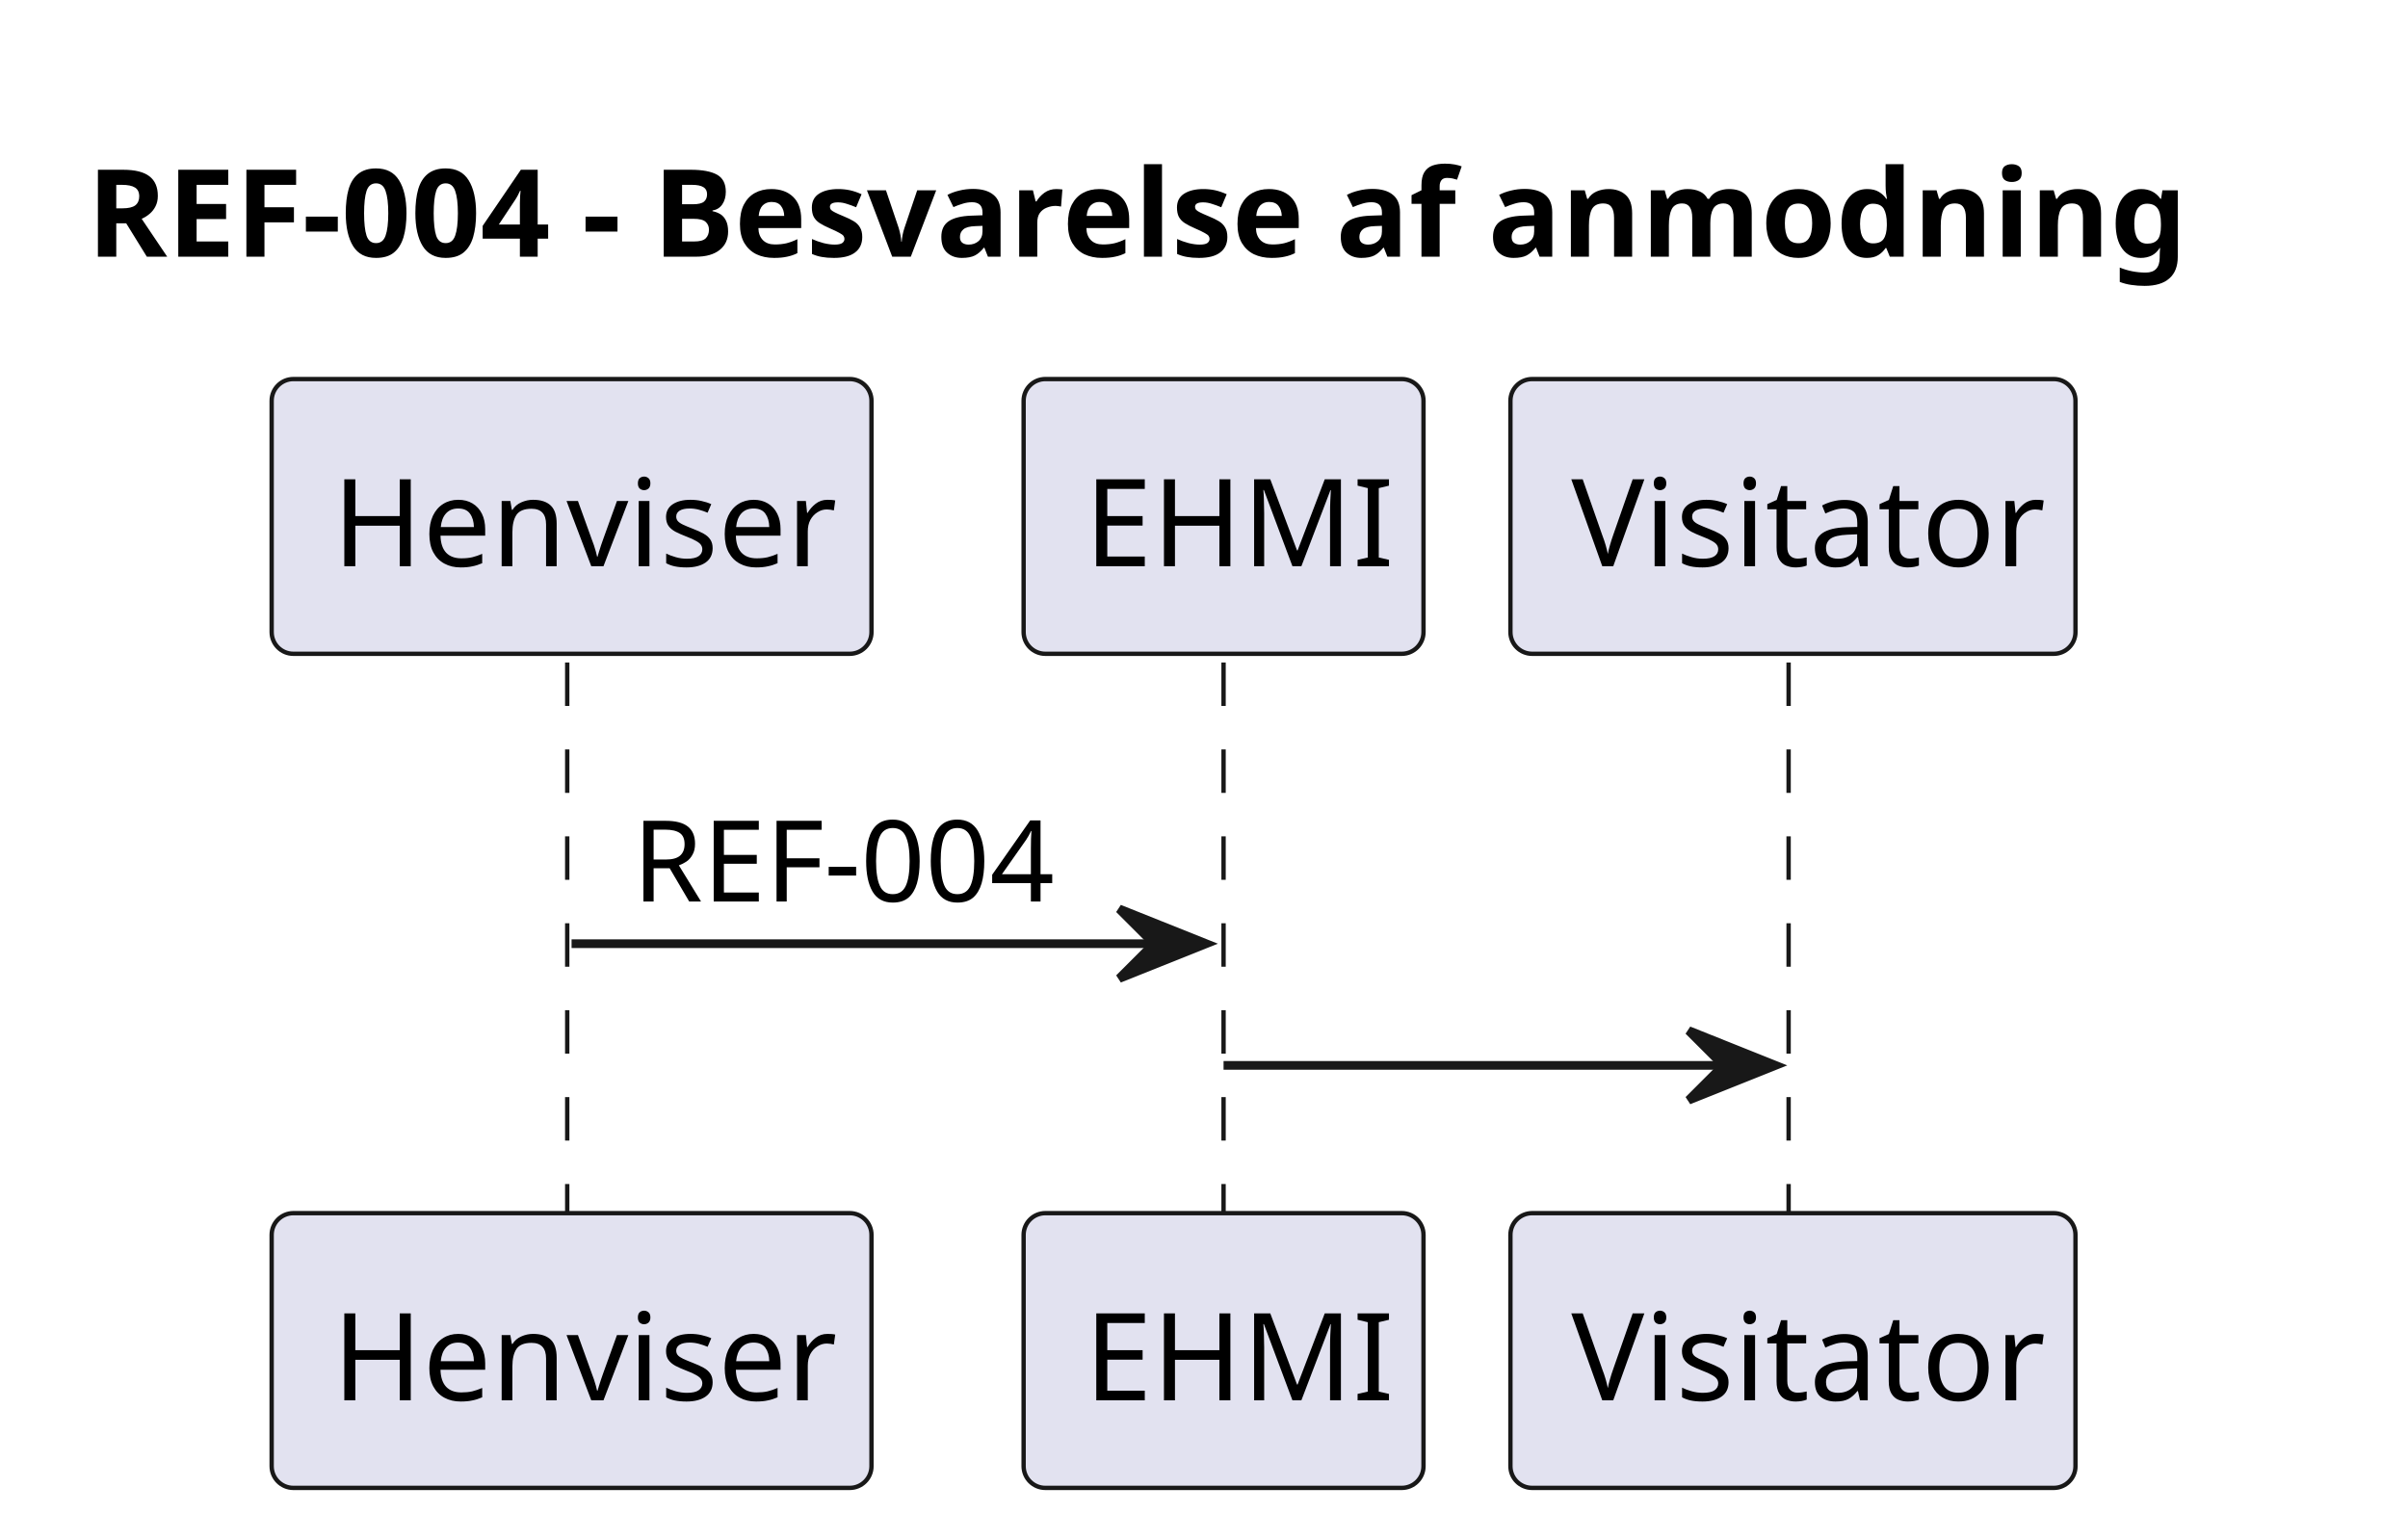
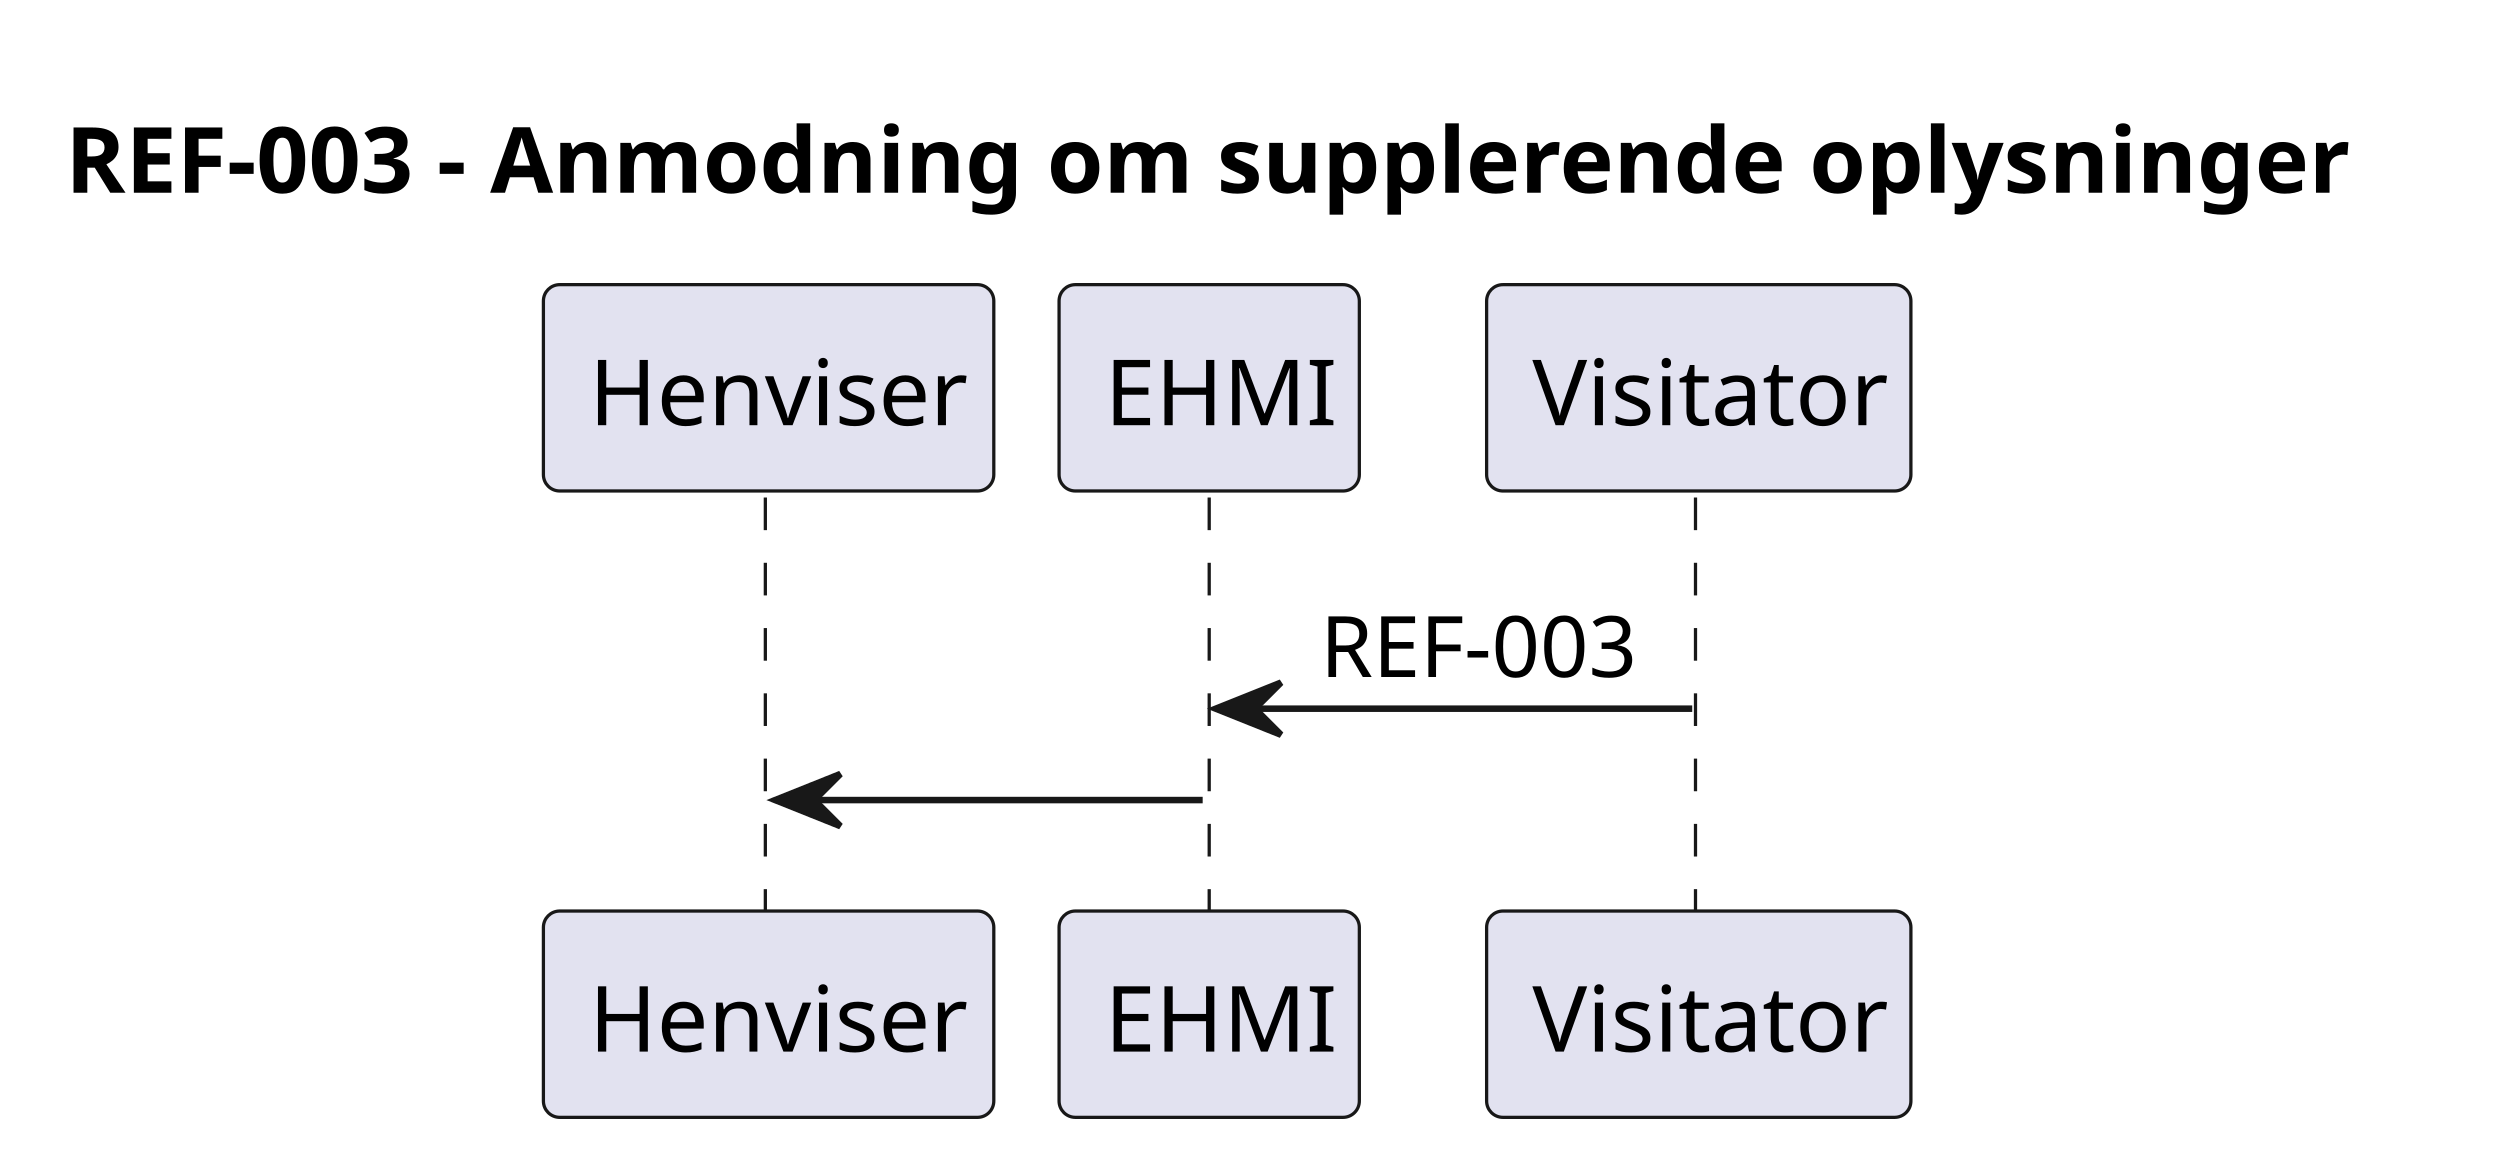
- <svg xmlns="http://www.w3.org/2000/svg" contentStyleType="text/css" height="177px" preserveAspectRatio="none" style="width:277px;height:177px;background:#FFFFFF;" version="1.1" viewBox="0 0 277 177" width="277px" zoomAndPan="magnify">
+ <svg xmlns="http://www.w3.org/2000/svg" contentStyleType="text/css" height="177px" preserveAspectRatio="none" style="width:383px;height:177px;background:#FFFFFF;" version="1.1" viewBox="0 0 383 177" width="383px" zoomAndPan="magnify">
  <defs />
  <g>
-     <text fill="#000000" font-family="sans-serif" font-size="14" font-weight="bold" lengthAdjust="spacing" textLength="249" x="10" y="29.533">REF-004 - Besvarelse af anmodning</text>
-     <line style="stroke:#181818;stroke-width:0.5;stroke-dasharray:5.0,5.0;" x1="65.25" x2="65.25" y1="76.219" y2="140.57" />
-     <line style="stroke:#181818;stroke-width:0.5;stroke-dasharray:5.0,5.0;" x1="140.75" x2="140.75" y1="76.219" y2="140.57" />
-     <line style="stroke:#181818;stroke-width:0.5;stroke-dasharray:5.0,5.0;" x1="205.75" x2="205.75" y1="76.219" y2="140.57" />
-     <rect fill="#E2E2F0" height="31.609" rx="2.5" ry="2.5" style="stroke:#181818;stroke-width:0.5;" width="69" x="31.25" y="43.609" />
-     <text fill="#000000" font-family="sans-serif" font-size="14" lengthAdjust="spacing" textLength="55" x="38.25" y="65.143">Henviser</text>
-     <rect fill="#E2E2F0" height="31.609" rx="2.5" ry="2.5" style="stroke:#181818;stroke-width:0.5;" width="69" x="31.25" y="139.57" />
-     <text fill="#000000" font-family="sans-serif" font-size="14" lengthAdjust="spacing" textLength="55" x="38.25" y="161.103">Henviser</text>
-     <rect fill="#E2E2F0" height="31.609" rx="2.5" ry="2.5" style="stroke:#181818;stroke-width:0.5;" width="46" x="117.75" y="43.609" />
-     <text fill="#000000" font-family="sans-serif" font-size="14" lengthAdjust="spacing" textLength="32" x="124.75" y="65.143">EHMI</text>
-     <rect fill="#E2E2F0" height="31.609" rx="2.5" ry="2.5" style="stroke:#181818;stroke-width:0.5;" width="46" x="117.75" y="139.57" />
-     <text fill="#000000" font-family="sans-serif" font-size="14" lengthAdjust="spacing" textLength="32" x="124.75" y="161.103">EHMI</text>
-     <rect fill="#E2E2F0" height="31.609" rx="2.5" ry="2.5" style="stroke:#181818;stroke-width:0.5;" width="65" x="173.75" y="43.609" />
-     <text fill="#000000" font-family="sans-serif" font-size="14" lengthAdjust="spacing" textLength="51" x="180.75" y="65.143">Visitator</text>
-     <rect fill="#E2E2F0" height="31.609" rx="2.5" ry="2.5" style="stroke:#181818;stroke-width:0.5;" width="65" x="173.75" y="139.57" />
-     <text fill="#000000" font-family="sans-serif" font-size="14" lengthAdjust="spacing" textLength="51" x="180.75" y="161.103">Visitator</text>
-     <polygon fill="#181818" points="128.75,104.57,138.75,108.57,128.75,112.57,132.75,108.57" style="stroke:#181818;stroke-width:1.0;" />
-     <line style="stroke:#181818;stroke-width:1.0;" x1="65.75" x2="134.75" y1="108.57" y2="108.57" />
-     <text fill="#000000" font-family="sans-serif" font-size="13" lengthAdjust="spacing" textLength="51" x="72.75" y="103.714">REF-004</text>
-     <polygon fill="#181818" points="194.25,118.57,204.25,122.57,194.25,126.57,198.25,122.57" style="stroke:#181818;stroke-width:1.0;" />
-     <line style="stroke:#181818;stroke-width:1.0;" x1="140.75" x2="200.25" y1="122.57" y2="122.57" />
+     <text fill="#000000" font-family="sans-serif" font-size="14" font-weight="bold" lengthAdjust="spacing" textLength="355" x="10" y="29.533">REF-003 - Anmodning om supplerende oplysninger</text>
+     <line style="stroke:#181818;stroke-width:0.5;stroke-dasharray:5.0,5.0;" x1="117.25" x2="117.25" y1="76.219" y2="140.57" />
+     <line style="stroke:#181818;stroke-width:0.5;stroke-dasharray:5.0,5.0;" x1="185.25" x2="185.25" y1="76.219" y2="140.57" />
+     <line style="stroke:#181818;stroke-width:0.5;stroke-dasharray:5.0,5.0;" x1="259.75" x2="259.75" y1="76.219" y2="140.57" />
+     <rect fill="#E2E2F0" height="31.609" rx="2.5" ry="2.5" style="stroke:#181818;stroke-width:0.5;" width="69" x="83.25" y="43.609" />
+     <text fill="#000000" font-family="sans-serif" font-size="14" lengthAdjust="spacing" textLength="55" x="90.25" y="65.143">Henviser</text>
+     <rect fill="#E2E2F0" height="31.609" rx="2.5" ry="2.5" style="stroke:#181818;stroke-width:0.5;" width="69" x="83.25" y="139.57" />
+     <text fill="#000000" font-family="sans-serif" font-size="14" lengthAdjust="spacing" textLength="55" x="90.25" y="161.103">Henviser</text>
+     <rect fill="#E2E2F0" height="31.609" rx="2.5" ry="2.5" style="stroke:#181818;stroke-width:0.5;" width="46" x="162.25" y="43.609" />
+     <text fill="#000000" font-family="sans-serif" font-size="14" lengthAdjust="spacing" textLength="32" x="169.25" y="65.143">EHMI</text>
+     <rect fill="#E2E2F0" height="31.609" rx="2.5" ry="2.5" style="stroke:#181818;stroke-width:0.5;" width="46" x="162.25" y="139.57" />
+     <text fill="#000000" font-family="sans-serif" font-size="14" lengthAdjust="spacing" textLength="32" x="169.25" y="161.103">EHMI</text>
+     <rect fill="#E2E2F0" height="31.609" rx="2.5" ry="2.5" style="stroke:#181818;stroke-width:0.5;" width="65" x="227.75" y="43.609" />
+     <text fill="#000000" font-family="sans-serif" font-size="14" lengthAdjust="spacing" textLength="51" x="234.75" y="65.143">Visitator</text>
+     <rect fill="#E2E2F0" height="31.609" rx="2.5" ry="2.5" style="stroke:#181818;stroke-width:0.5;" width="65" x="227.75" y="139.57" />
+     <text fill="#000000" font-family="sans-serif" font-size="14" lengthAdjust="spacing" textLength="51" x="234.75" y="161.103">Visitator</text>
+     <polygon fill="#181818" points="196.25,104.57,186.25,108.57,196.25,112.57,192.25,108.57" style="stroke:#181818;stroke-width:1.0;" />
+     <line style="stroke:#181818;stroke-width:1.0;" x1="190.25" x2="259.25" y1="108.57" y2="108.57" />
+     <text fill="#000000" font-family="sans-serif" font-size="13" lengthAdjust="spacing" textLength="51" x="202.25" y="103.714">REF-003</text>
+     <polygon fill="#181818" points="128.75,118.57,118.75,122.57,128.75,126.57,124.75,122.57" style="stroke:#181818;stroke-width:1.0;" />
+     <line style="stroke:#181818;stroke-width:1.0;" x1="122.75" x2="184.25" y1="122.57" y2="122.57" />
  </g>
</svg>
